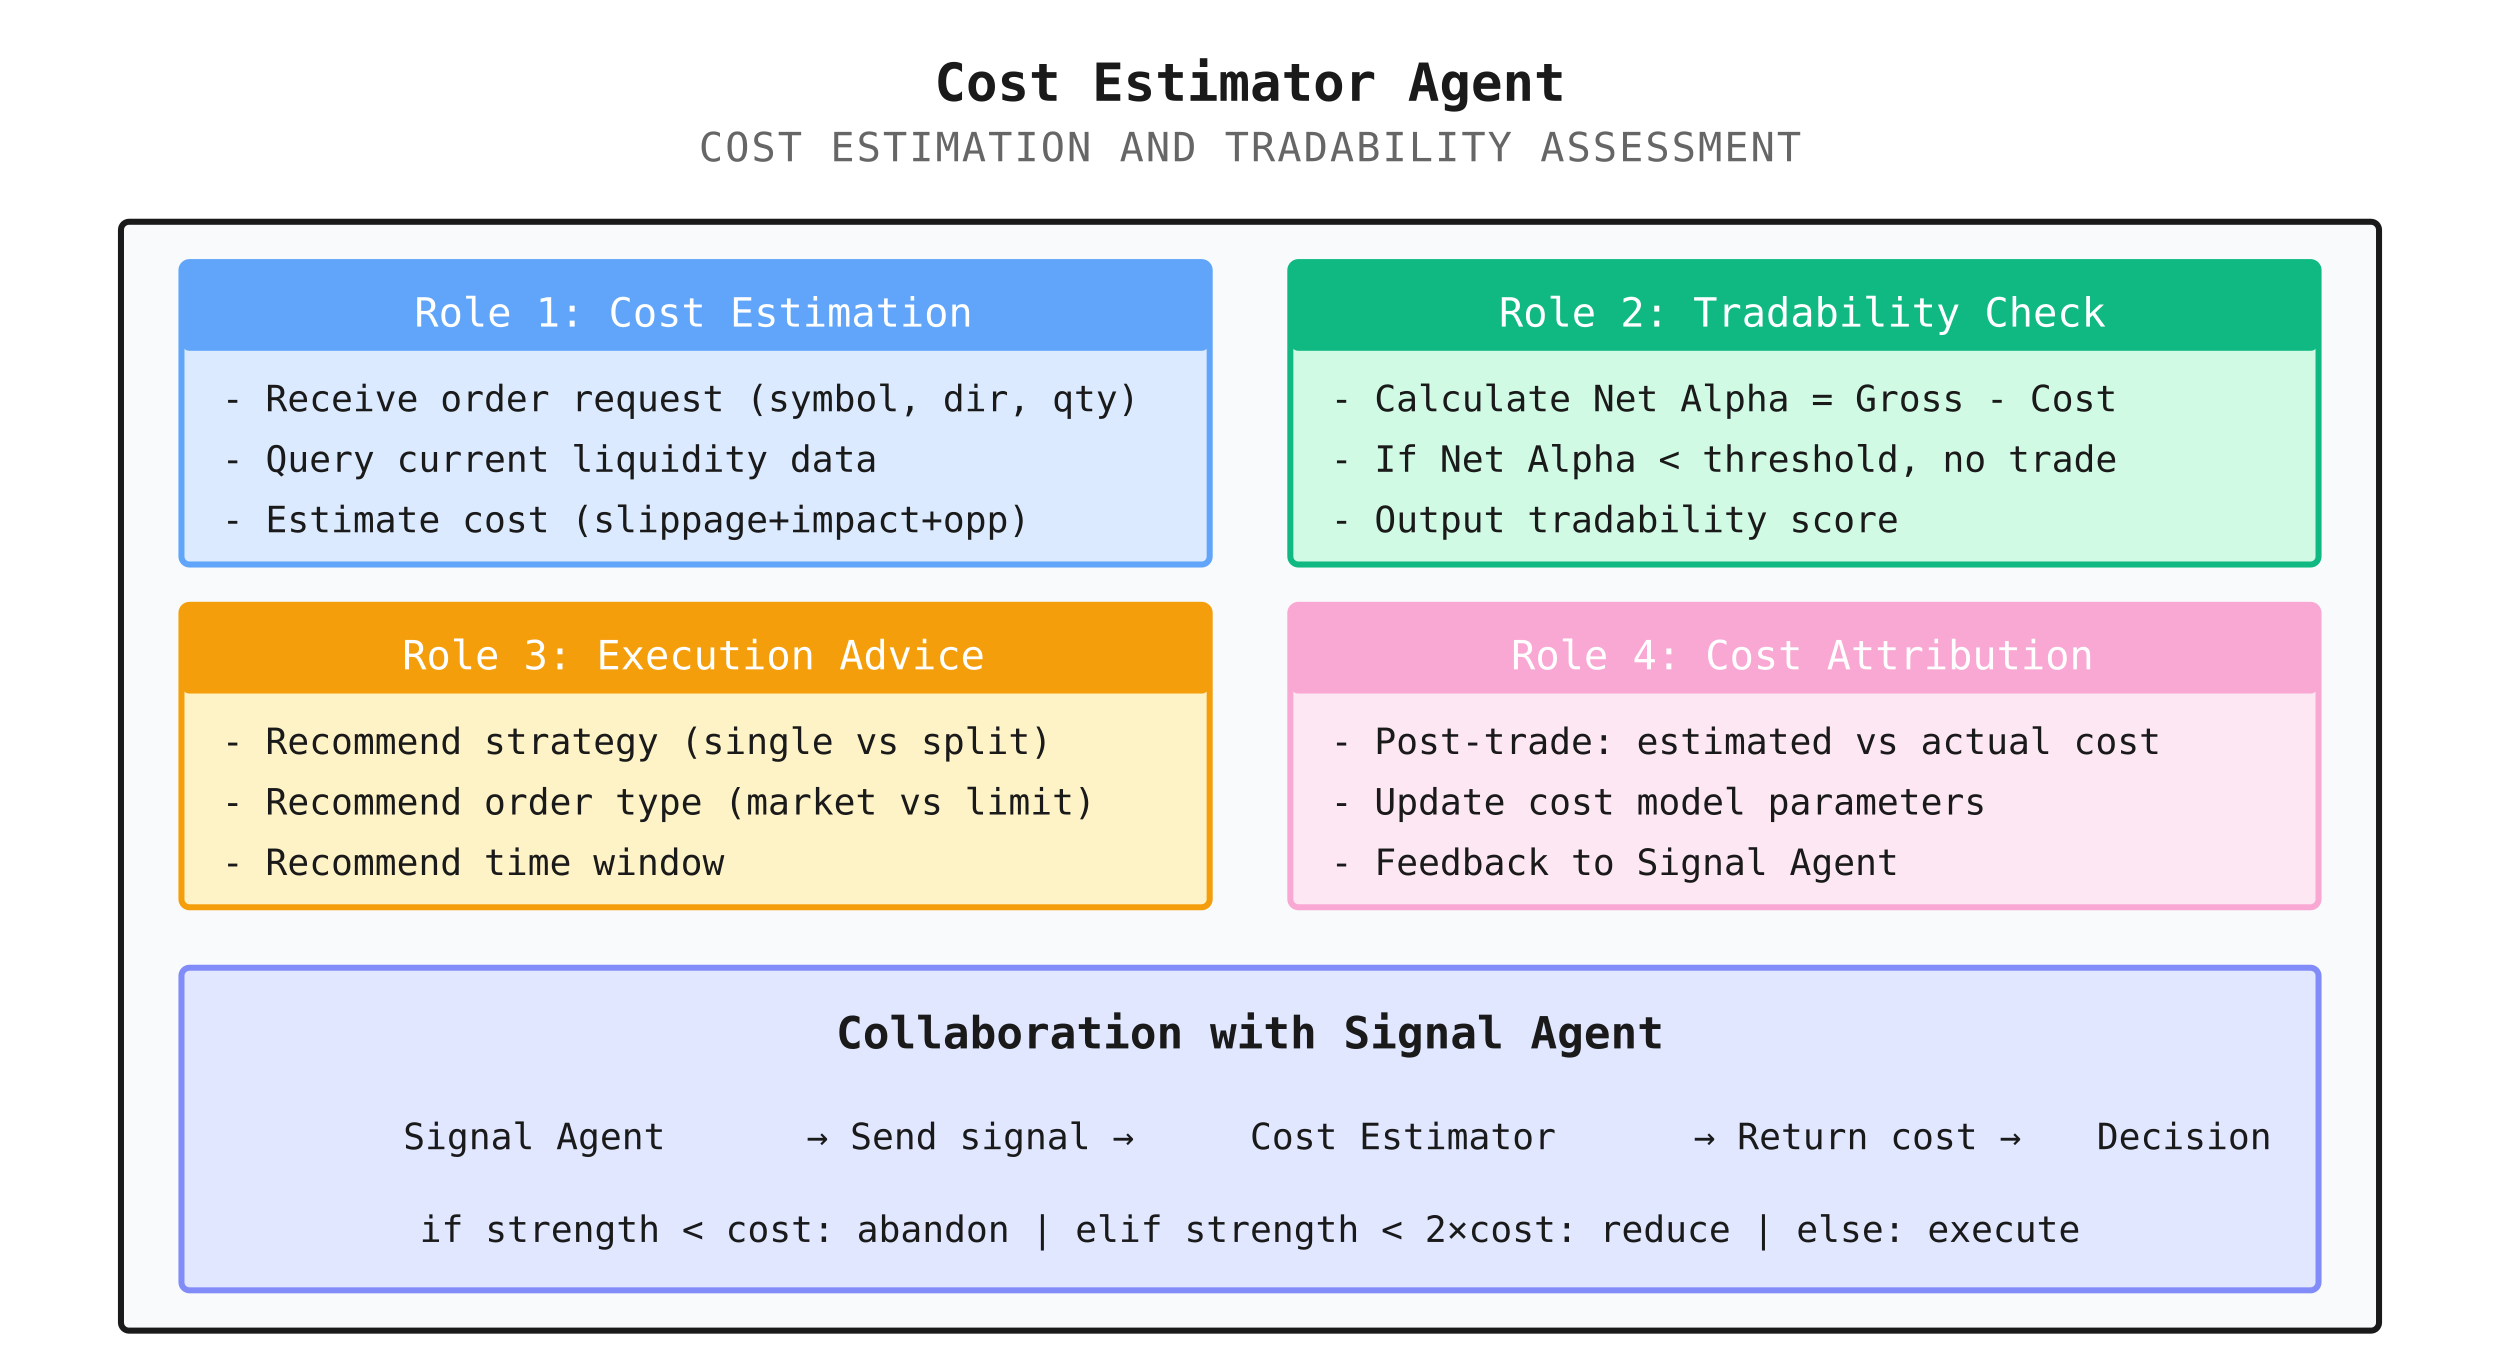
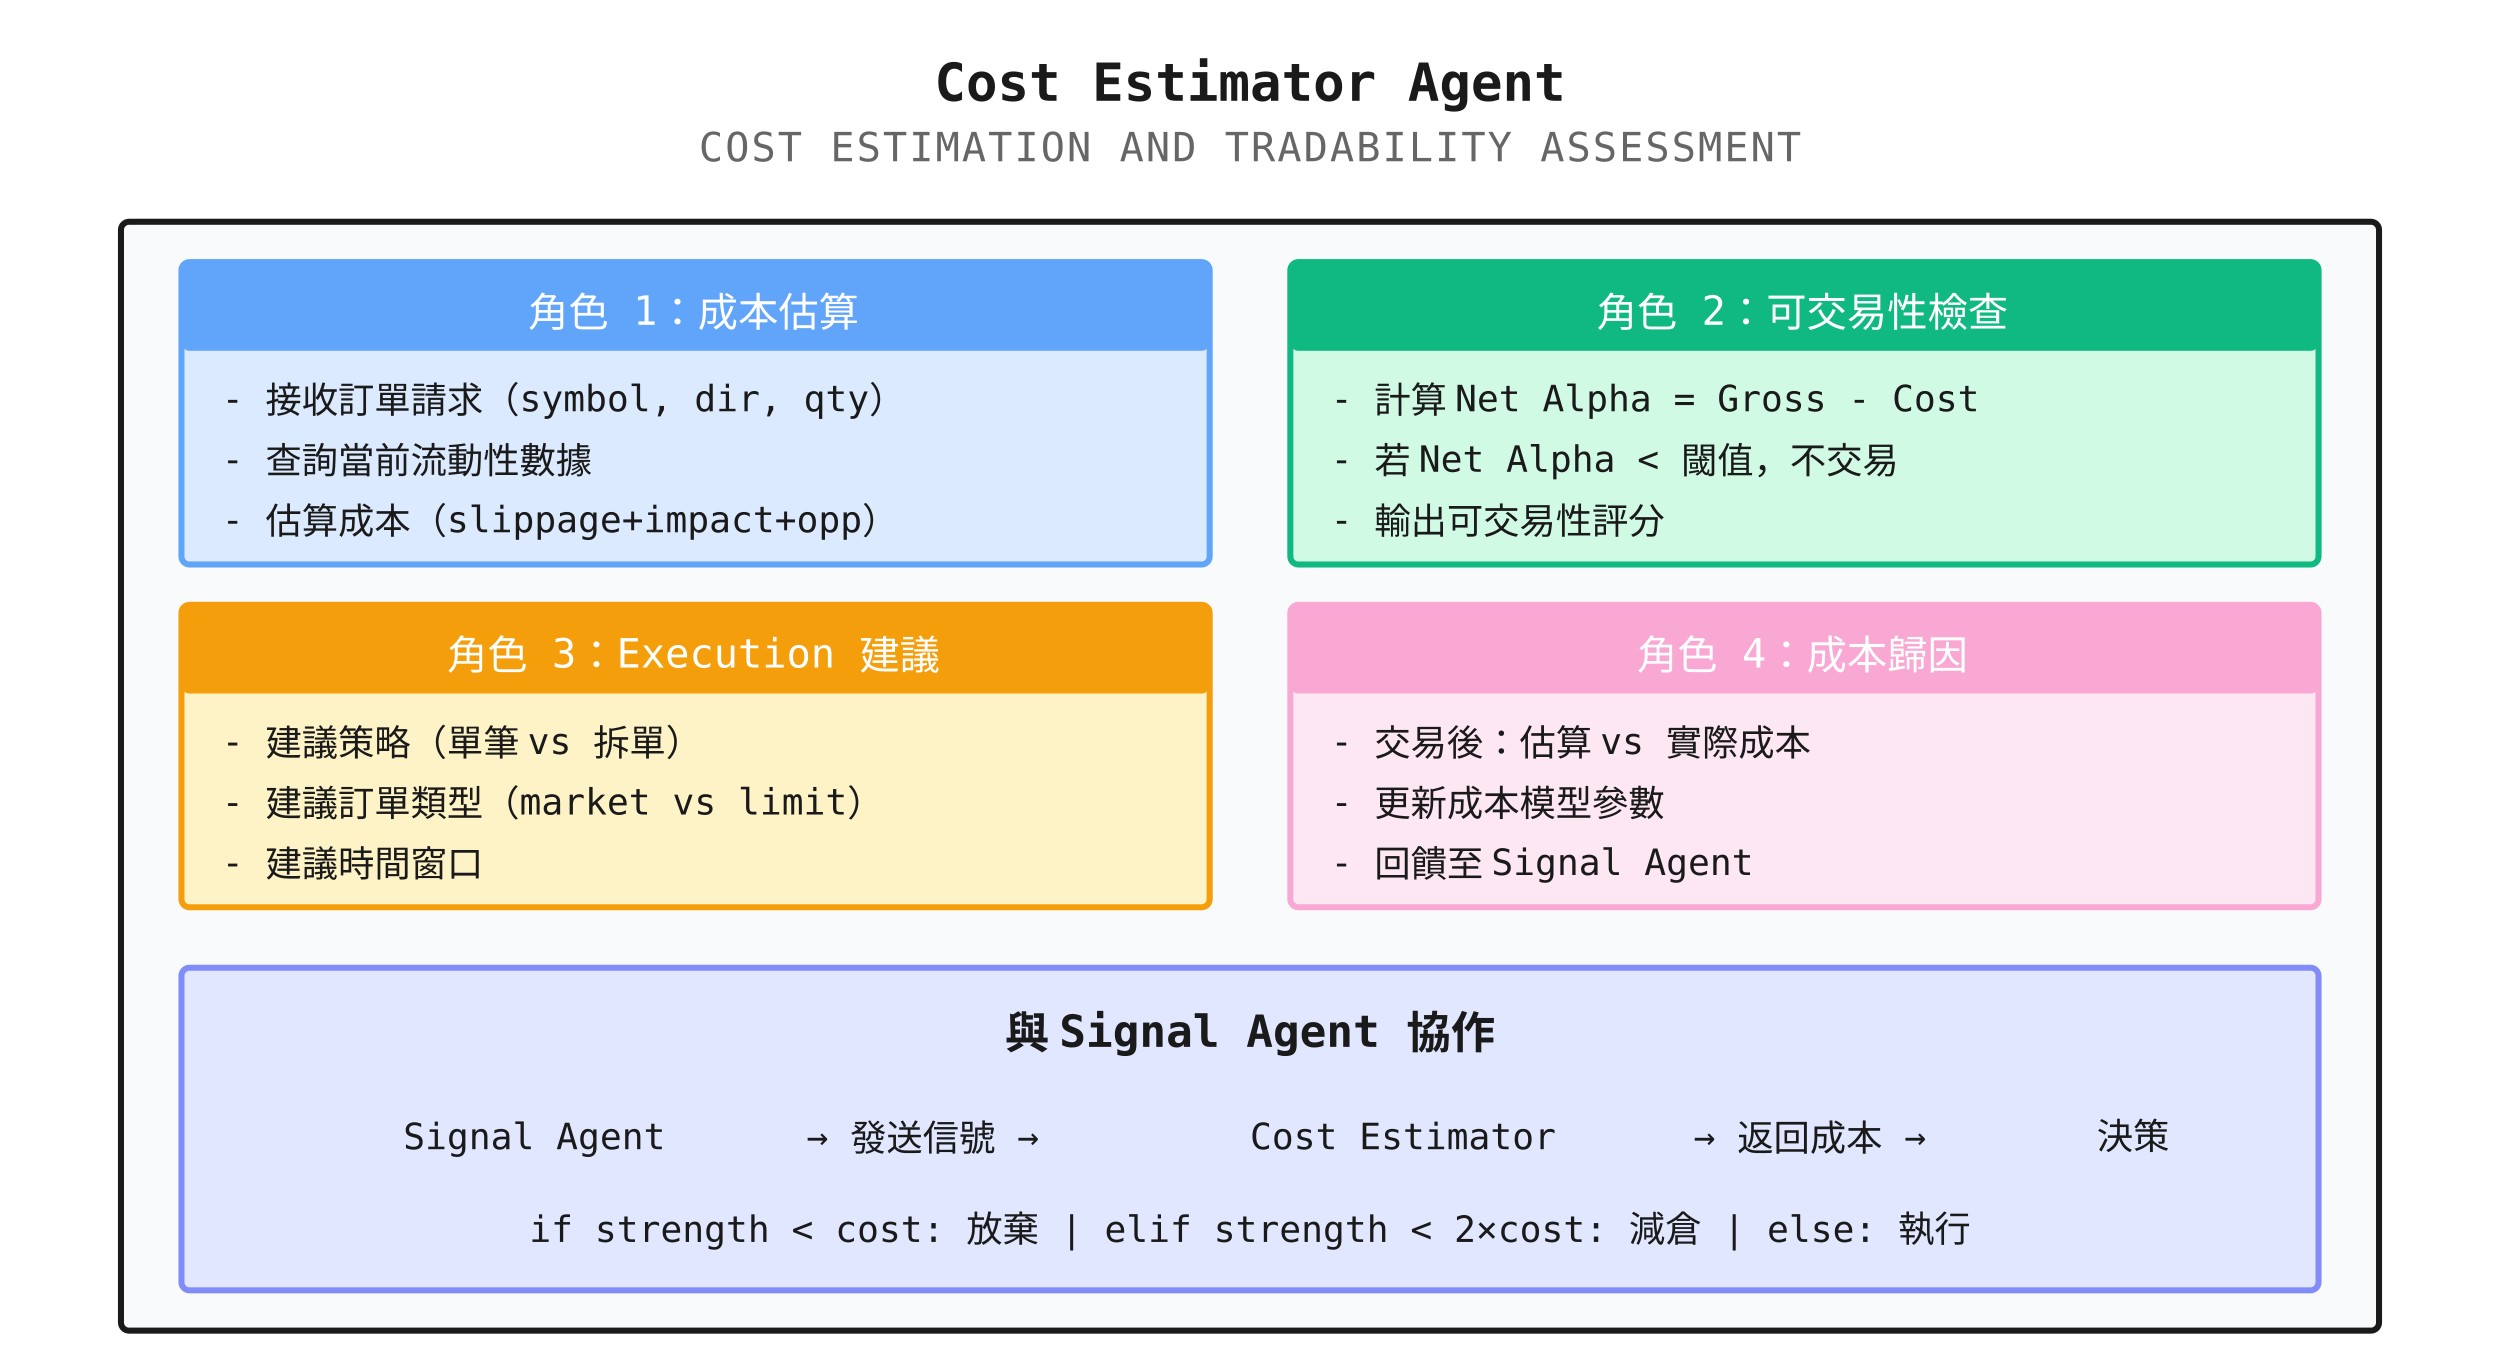
<svg xmlns="http://www.w3.org/2000/svg" viewBox="0 0 620 340">
  <style>
-     .title { font: 600 13px 'SF Mono', 'Menlo', 'Monaco', monospace; fill: #1a1a1a; }
-     .subtitle { font: 500 10px 'SF Mono', 'Menlo', 'Monaco', monospace; fill: #666; letter-spacing: 0.5px; }
-     .section-title { font: 600 11px 'SF Mono', 'Menlo', 'Monaco', monospace; fill: #1a1a1a; }
-     .item { font: 500 9px 'SF Mono', 'Menlo', 'Monaco', monospace; fill: #1a1a1a; }
-     .note { font: 500 10px 'SF Mono', 'Menlo', 'Monaco', monospace; fill: #fff; }
+     .title { font: 600 13px 'SF Mono', 'Menlo', 'Monaco', monospace, 'PingFang HK', 'Noto Sans HK'; fill: #1a1a1a; }
+     .subtitle { font: 500 10px 'SF Mono', 'Menlo', 'Monaco', monospace, 'PingFang HK', 'Noto Sans HK'; fill: #666; letter-spacing: 0.5px; }
+     .section-title { font: 600 11px 'SF Mono', 'Menlo', 'Monaco', monospace, 'PingFang HK', 'Noto Sans HK'; fill: #1a1a1a; }
+     .item { font: 500 9px 'SF Mono', 'Menlo', 'Monaco', monospace, 'PingFang HK', 'Noto Sans HK'; fill: #1a1a1a; }
+     .note { font: 500 10px 'SF Mono', 'Menlo', 'Monaco', monospace, 'PingFang HK', 'Noto Sans HK'; fill: #fff; }
  </style>
  <rect width="620" height="340" fill="#fff" />
  <text x="310" y="25" text-anchor="middle" class="title">Cost Estimator Agent</text>
  <text x="310" y="40" text-anchor="middle" class="subtitle">COST ESTIMATION AND TRADABILITY ASSESSMENT</text>
  <rect x="30" y="55" width="560" height="275" fill="#f9fafb" stroke="#1a1a1a" stroke-width="1.5" rx="2" />
  <rect x="45" y="65" width="255" height="75" fill="#dbeafe" stroke="#60a5fa" stroke-width="1.5" rx="2" />
  <rect x="45" y="65" width="255" height="22" fill="#60a5fa" rx="2" />
-   <text x="172" y="81" text-anchor="middle" class="note">Role 1: Cost Estimation</text>
-   <text x="55" y="102" class="item">- Receive order request (symbol, dir, qty)</text>
-   <text x="55" y="117" class="item">- Query current liquidity data</text>
-   <text x="55" y="132" class="item">- Estimate cost (slippage+impact+opp)</text>
+   <text x="172" y="81" text-anchor="middle" class="note">角色 1：成本估算</text>
+   <text x="55" y="102" class="item">- 接收訂單請求（symbol, dir, qty）</text>
+   <text x="55" y="117" class="item">- 查詢當前流動性數據</text>
+   <text x="55" y="132" class="item">- 估算成本（slippage+impact+opp）</text>
  <rect x="320" y="65" width="255" height="75" fill="#d1fae5" stroke="#10b981" stroke-width="1.5" rx="2" />
  <rect x="320" y="65" width="255" height="22" fill="#10b981" rx="2" />
-   <text x="447" y="81" text-anchor="middle" class="note">Role 2: Tradability Check</text>
-   <text x="330" y="102" class="item">- Calculate Net Alpha = Gross - Cost</text>
-   <text x="330" y="117" class="item">- If Net Alpha &lt; threshold, no trade</text>
-   <text x="330" y="132" class="item">- Output tradability score</text>
+   <text x="447" y="81" text-anchor="middle" class="note">角色 2：可交易性檢查</text>
+   <text x="330" y="102" class="item">- 計算 Net Alpha = Gross - Cost</text>
+   <text x="330" y="117" class="item">- 若 Net Alpha &lt; 閾值，不交易</text>
+   <text x="330" y="132" class="item">- 輸出可交易性評分</text>
  <rect x="45" y="150" width="255" height="75" fill="#fef3c7" stroke="#f59e0b" stroke-width="1.5" rx="2" />
  <rect x="45" y="150" width="255" height="22" fill="#f59e0b" rx="2" />
-   <text x="172" y="166" text-anchor="middle" class="note">Role 3: Execution Advice</text>
-   <text x="55" y="187" class="item">- Recommend strategy (single vs split)</text>
-   <text x="55" y="202" class="item">- Recommend order type (market vs limit)</text>
-   <text x="55" y="217" class="item">- Recommend time window</text>
+   <text x="172" y="166" text-anchor="middle" class="note">角色 3：Execution 建議</text>
+   <text x="55" y="187" class="item">- 建議策略（單筆 vs 拆單）</text>
+   <text x="55" y="202" class="item">- 建議訂單類型（market vs limit）</text>
+   <text x="55" y="217" class="item">- 建議時間窗口</text>
  <rect x="320" y="150" width="255" height="75" fill="#fce7f3" stroke="#f9a8d4" stroke-width="1.5" rx="2" />
  <rect x="320" y="150" width="255" height="22" fill="#f9a8d4" rx="2" />
-   <text x="447" y="166" text-anchor="middle" class="note">Role 4: Cost Attribution</text>
-   <text x="330" y="187" class="item">- Post-trade: estimated vs actual cost</text>
-   <text x="330" y="202" class="item">- Update cost model parameters</text>
-   <text x="330" y="217" class="item">- Feedback to Signal Agent</text>
+   <text x="447" y="166" text-anchor="middle" class="note">角色 4：成本歸因</text>
+   <text x="330" y="187" class="item">- 交易後：估算 vs 實際成本</text>
+   <text x="330" y="202" class="item">- 更新成本模型參數</text>
+   <text x="330" y="217" class="item">- 回饋至 Signal Agent</text>
  <rect x="45" y="240" width="530" height="80" fill="#e0e7ff" stroke="#818cf8" stroke-width="1.5" rx="2" />
-   <text x="310" y="260" text-anchor="middle" class="section-title">Collaboration with Signal Agent</text>
+   <text x="310" y="260" text-anchor="middle" class="section-title">與 Signal Agent 協作</text>
  <text x="100" y="285" class="item">Signal Agent</text>
-   <text x="200" y="285" class="item">→ Send signal →</text>
+   <text x="200" y="285" class="item">→ 發送信號 →</text>
  <text x="310" y="285" class="item">Cost Estimator</text>
-   <text x="420" y="285" class="item">→ Return cost →</text>
-   <text x="520" y="285" class="item">Decision</text>
-   <text x="310" y="308" text-anchor="middle" class="item">if strength &lt; cost: abandon  |  elif strength &lt; 2×cost: reduce  |  else: execute</text>
+   <text x="420" y="285" class="item">→ 返回成本 →</text>
+   <text x="520" y="285" class="item">決策</text>
+   <text x="310" y="308" text-anchor="middle" class="item">if strength &lt; cost: 放棄  |  elif strength &lt; 2×cost: 減倉  |  else: 執行</text>
</svg>
